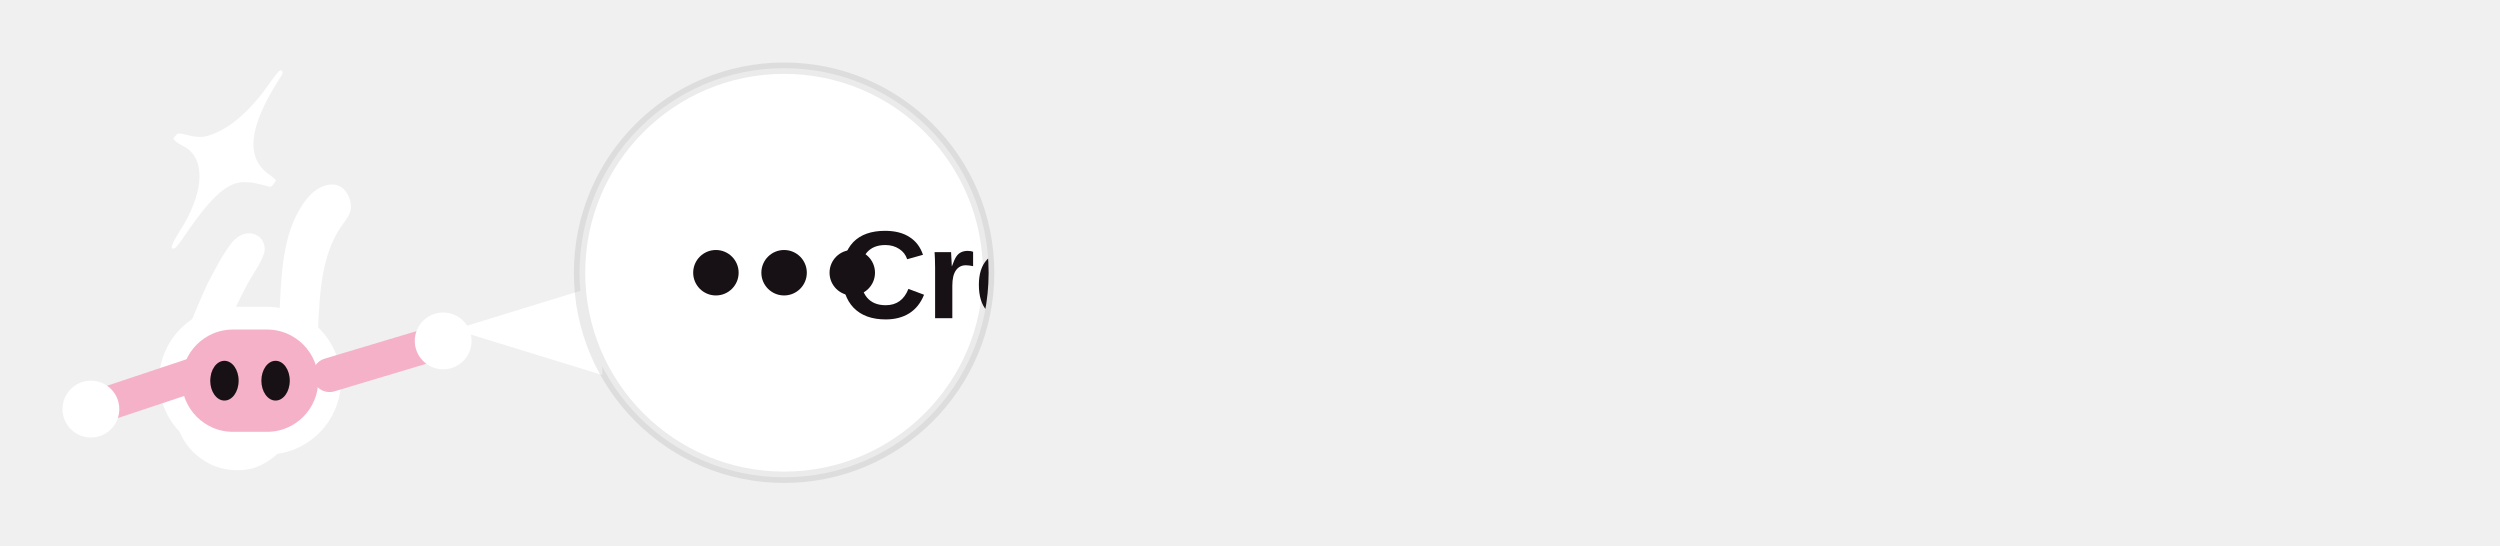
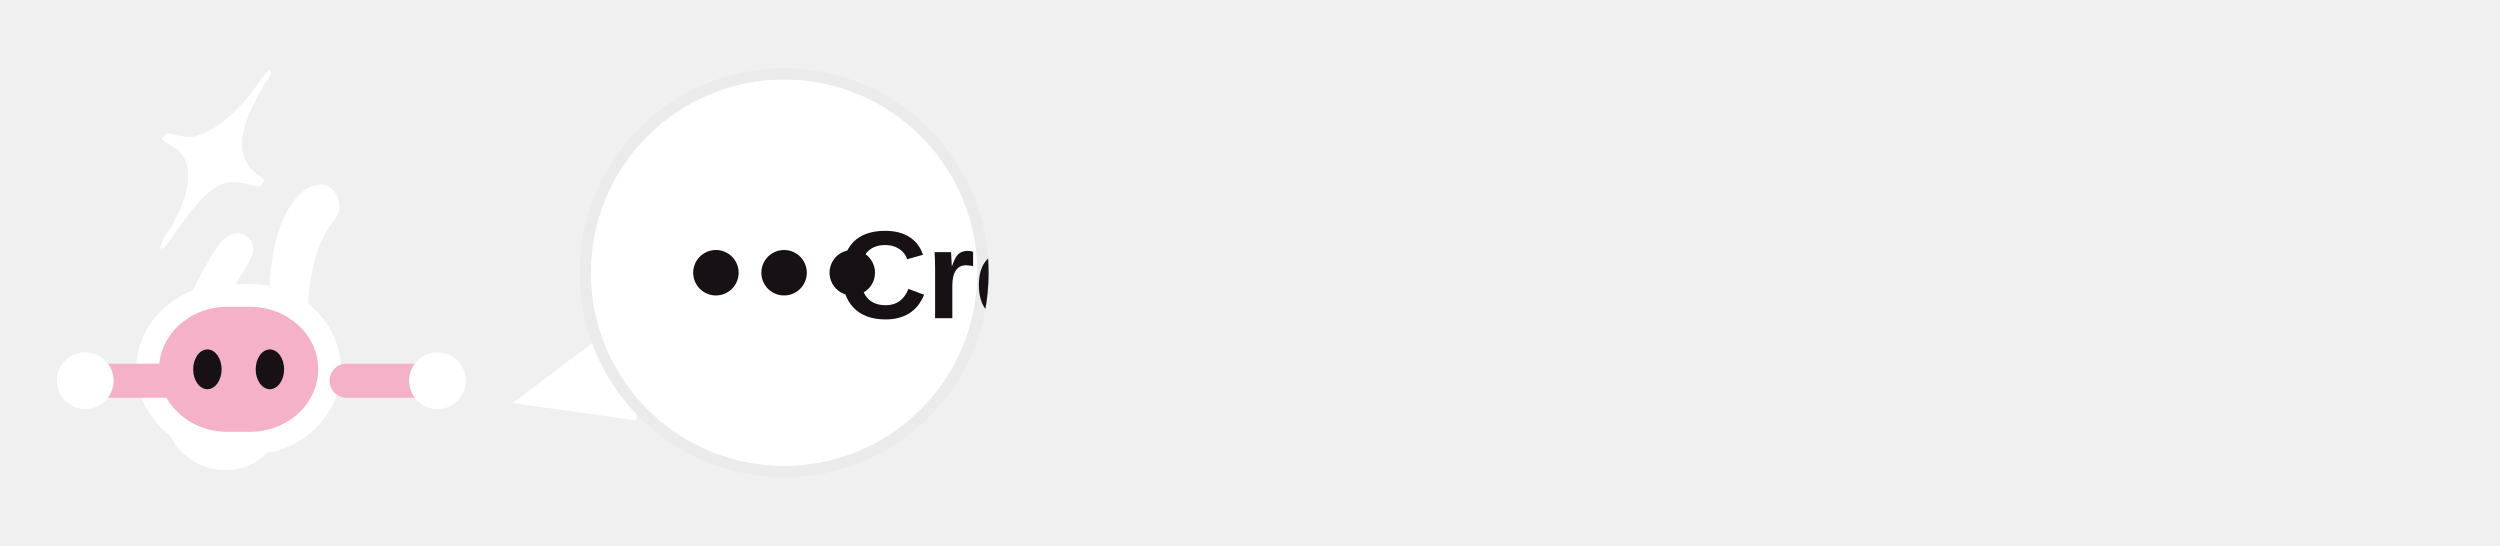
<svg xmlns="http://www.w3.org/2000/svg" width="220" height="48" viewBox="0 0 220 48" fill="none" role="img" aria-labelledby="title desc">
  <style>
-     #u-mark,#u-face,#arm-left,#arm-right,#speech-motion,#bubble-tail,#thinking-dots,#message-copy { transform-box: fill-box; }
-     #u-mark { transform-origin: 50% 82%; animation: create-mark 6s cubic-bezier(.2,.8,.2,1) 1 both; }
-     #u-face { transform-origin: center bottom; animation: create-face 6s cubic-bezier(.2,.8,.2,1) 1 both; }
-     #arm-left { transform-origin: right center; animation: create-left-arm 6s ease-in-out 1 both; }
-     #arm-right { transform-origin: left center; animation: create-right-arm 6s ease-in-out 1 both; }
-     #speech-motion { transform-origin: 0 82%; animation: create-speech 6s cubic-bezier(.2,.8,.2,1) 1 both; }
+     #u-mark,#u-face,#arm-left,#arm-right,#speech-motion,#thinking-dots,#message-copy { transform-box: view-box; }
+     #u-mark { transform-origin: 21px 37.44px; animation: create-mark 6s cubic-bezier(.2,.8,.2,1) 1 both; }
+     #u-face { transform-origin: 21px 38px; animation: create-face 6s cubic-bezier(.2,.8,.2,1) 1 both; }
+     #arm-left { transform-origin: 17px 33.5px; animation: create-left-arm 6s ease-in-out 1 both; }
+     #arm-right { transform-origin: 29px 33.5px; animation: create-right-arm 6s ease-in-out 1 both; }
+     #speech-motion { transform-box: fill-box; transform-origin: center; animation: create-speech 6s cubic-bezier(.2,.8,.2,1) 1 both; }
    #bubble-surface,#bubble-clip-rect { animation: create-width 6s cubic-bezier(.2,.8,.2,1) 1 both; }
+     #bubble-inset { animation: create-inset-width 6s cubic-bezier(.2,.8,.2,1) 1 both; }
    #thinking-dots { animation: create-dots 6s ease 1 both; }
    #thinking-dots circle { transform-box: fill-box; transform-origin: center; animation: dot-pulse .66s ease-in-out infinite alternate; }
    #thinking-dots circle:nth-child(2) { animation-delay: .12s; }
    #thinking-dots circle:nth-child(3) { animation-delay: .24s; }
    #message-copy { animation: create-copy 6s ease 1 both; }
    @keyframes create-mark {
      0%,8%,18%,82%,94%,100% { transform: translateY(0) scale(1); }
      11% { transform: translateY(1px) scale(1.035,.965); }
      14% { transform: translateY(-1.5px) scale(.97,1.055); }
      17% { transform: translateY(.4px) scale(1.016,.987); }
      85% { transform: translateY(-.6px) scale(.985,1.025); }
      89% { transform: translateY(1px) scale(1.035,.965); }
      92% { transform: translateY(-.4px) scale(.99,1.018); }
    }
    @keyframes create-face {
      0%,8% { opacity:0; transform:translateY(6px) scale(.68); }
      15% { opacity:1; transform:translateY(-2px) scale(1.08); }
      19%,82% { opacity:1; transform:translateY(0) scale(1); }
      90%,100% { opacity:0; transform:translateY(6px) scale(.72); }
    }
    @keyframes create-speech {
      0%,19% { opacity:0; transform:translateX(-4px) scale(.74); }
      23%,78% { opacity:1; transform:translateX(0) scale(1); }
      84%,100% { opacity:0; transform:translateX(-4px) scale(.74); }
    }
    @keyframes create-width {
      0%,28% { width:36px; }
      36%,70% { width:126px; }
      79%,100% { width:36px; }
    }
+     @keyframes create-inset-width {
+       0%,28% { width:35px; }
+       36%,70% { width:125px; }
+       79%,100% { width:35px; }
+     }
    @keyframes create-dots { 0%,20% { opacity:0; } 23%,29% { opacity:1; } 35%,100% { opacity:0; } }
    @keyframes create-copy { 0%,32% { opacity:0; transform:translateX(4px); } 38%,70% { opacity:1; transform:translateX(0); } 76%,100% { opacity:0; transform:translateX(-2px); } }
    @keyframes create-left-arm { 0%,34% { opacity:0; transform:rotate(22deg) scaleX(.72); } 39%,61% { opacity:1; transform:rotate(8deg) scaleX(1); } 67%,100% { opacity:0; transform:rotate(22deg) scaleX(.72); } }
    @keyframes create-right-arm { 0%,34% { opacity:0; transform:rotate(18deg) scaleX(.72); } 39% { opacity:1; transform:rotate(-58deg) scaleX(1); } 45% { opacity:1; transform:rotate(16deg) scaleX(1); } 51% { opacity:1; transform:rotate(-50deg) scaleX(1); } 57%,61% { opacity:1; transform:rotate(-10deg) scaleX(1); } 67%,100% { opacity:0; transform:rotate(18deg) scaleX(.72); } }
    @keyframes dot-pulse { from { transform:translateY(1px) scale(.82); opacity:.5; } to { transform:translateY(-1px) scale(1); opacity:1; } }
    @media (prefers-reduced-motion: reduce) {
-       #u-mark,#u-face,#arm-left,#arm-right,#speech-motion,#bubble-surface,#bubble-clip-rect,#thinking-dots,#message-copy,#thinking-dots circle { animation:none!important; }
+       #u-mark,#u-face,#arm-left,#arm-right,#speech-motion,#bubble-surface,#bubble-inset,#bubble-clip-rect,#thinking-dots,#message-copy,#thinking-dots circle { animation:none!important; }
      #u-face,#speech-motion,#message-copy { opacity:1; transform:none; }
      #arm-left,#arm-right,#thinking-dots { opacity:0; }
      #bubble-surface,#bubble-clip-rect { width:126px; }
+       #bubble-inset { width:125px; }
    }
  </style>
  <g id="u-agent">
    <g id="u-mark">
-       <path transform="translate(1 3) scale(.1640625)" d="M170.98 80.686C175.826 80.338 179.093 82.846 180.922 87.131C184.554 95.574 179.373 98.984 175.515 105.325C163.859 124.48 165.503 149.557 163.744 170.582C161.932 192.259 154.492 222.584 132.269 231.923C124.974 234.989 114.517 234.372 107.397 231.013C70.254 212.926 93.129 160.103 105.525 133.265C109.335 126.098 112.98 118.784 117.907 112.277C121.491 107.547 127.748 104.724 132.998 108.827C135.386 110.694 136.494 114.684 135.563 117.517C133.513 123.752 129.105 129.175 126.136 135.017C117.204 151.711 107.57 173.577 108.149 192.736C108.648 197.729 110.443 203.949 114.709 207.163C121.717 212.44 129.246 209.446 133.613 202.772C139.289 194.091 141.378 184.867 142.431 174.855C143.583 164.684 143.524 154.864 144.04 144.611C144.994 125.736 146.094 103.972 158.412 88.444C161.509 84.539 165.905 81.232 170.98 80.686Z" fill="#FFFFFF" />
-       <path transform="translate(1 3) scale(.1640625)" d="M86.911 55.851C87.597 55.021 88.253 54.329 88.973 53.542C91.25 52.47 98.672 56.49 104.848 54.718C114.926 51.825 124.216 44.623 133.929 32.589C137.352 28.347 139.875 23.921 143.53 19.89C144.863 19.207 144.275 19.318 145.281 19.74C145.408 20.386 145.647 21.087 144.974 22.118C129.708 45.515 124.762 63.049 135.86 73.396C137.561 74.984 140.36 76.538 141.933 78.461L140.234 80.998C139.451 81.667 139.143 82.096 138.465 81.908C133.792 80.613 129.85 79.36 124.485 79.406C114.232 79.49 104.957 91.22 95.917 103.826C93.848 106.711 90.253 112.469 87.892 114.692C86.251 115.246 86.838 115.356 85.933 114.646C86.142 111.648 90.686 105.295 92.594 101.966C103.729 82.532 103.185 67.329 93.994 61.112C92.441 60.067 87.463 58.022 86.911 55.851Z" fill="#FFFFFF" />
+       <path transform="translate(0 3) scale(.1640625)" d="M170.98 80.686C175.826 80.338 179.093 82.846 180.922 87.131C184.554 95.574 179.373 98.984 175.515 105.325C163.859 124.48 165.503 149.557 163.744 170.582C161.932 192.259 154.492 222.584 132.269 231.923C124.974 234.989 114.517 234.372 107.397 231.013C70.254 212.926 93.129 160.103 105.525 133.265C109.335 126.098 112.98 118.784 117.907 112.277C121.491 107.547 127.748 104.724 132.998 108.827C135.386 110.694 136.494 114.684 135.563 117.517C133.513 123.752 129.105 129.175 126.136 135.017C117.204 151.711 107.57 173.577 108.149 192.736C108.648 197.729 110.443 203.949 114.709 207.163C121.717 212.44 129.246 209.446 133.613 202.772C139.289 194.091 141.378 184.867 142.431 174.855C143.583 164.684 143.524 154.864 144.04 144.611C144.994 125.736 146.094 103.972 158.412 88.444C161.509 84.539 165.905 81.232 170.98 80.686Z" fill="#FFFFFF" />
+       <path transform="translate(0 3) scale(.1640625)" d="M86.911 55.851C87.597 55.021 88.253 54.329 88.973 53.542C91.25 52.47 98.672 56.49 104.848 54.718C114.926 51.825 124.216 44.623 133.929 32.589C137.352 28.347 139.875 23.921 143.53 19.89C144.863 19.207 144.275 19.318 145.281 19.74C145.408 20.386 145.647 21.087 144.974 22.118C129.708 45.515 124.762 63.049 135.86 73.396C137.561 74.984 140.36 76.538 141.933 78.461L140.234 80.998C139.451 81.667 139.143 82.096 138.465 81.908C133.792 80.613 129.85 79.36 124.485 79.406C114.232 79.49 104.957 91.22 95.917 103.826C93.848 106.711 90.253 112.469 87.892 114.692C86.251 115.246 86.838 115.356 85.933 114.646C86.142 111.648 90.686 105.295 92.594 101.966C103.729 82.532 103.185 67.329 93.994 61.112C92.441 60.067 87.463 58.022 86.911 55.851Z" fill="#FFFFFF" />
    </g>
    <g id="u-face">
-       <rect x="15" y="28" width="14" height="11" rx="5.5" fill="#F5B1C7" stroke="#FFFFFF" stroke-width="2" />
-       <ellipse cx="19.75" cy="33.5" rx="1.25" ry="1.75" fill="#171014" />
-       <ellipse cx="24.25" cy="33.5" rx="1.25" ry="1.75" fill="#171014" />
+       <rect x="12" y="25" width="18" height="15" rx="8" fill="#FFFFFF" />
+       <rect x="14" y="27" width="14" height="11" rx="6" fill="#F5B1C7" />
+       <ellipse cx="18.25" cy="32.5" rx="1.25" ry="1.75" fill="#171014" />
+       <ellipse cx="23.75" cy="32.5" rx="1.25" ry="1.75" fill="#171014" />
    </g>
    <g id="arm-left">
-       <path d="M17 33L8 36" fill="none" stroke="#F5B1C7" stroke-width="3" stroke-linecap="round" />
-       <circle cx="8" cy="36" r="2.5" fill="#FFFFFF" />
+       <rect x="7" y="32" width="10" height="3" rx="1.5" fill="#F5B1C7" />
+       <circle cx="7.5" cy="33.5" r="2.5" fill="#FFFFFF" />
    </g>
    <g id="arm-right">
-       <path d="M29 33L39 30" fill="none" stroke="#F5B1C7" stroke-width="3" stroke-linecap="round" />
-       <circle cx="39" cy="30" r="2.5" fill="#FFFFFF" />
+       <rect x="29" y="32" width="10" height="3" rx="1.5" fill="#F5B1C7" />
+       <circle cx="38.5" cy="33.5" r="2.5" fill="#FFFFFF" />
    </g>
  </g>
  <g id="speech" transform="translate(51 6)">
    <g id="speech-motion">
-       <path id="bubble-tail" d="M2 19L-11 23L2 27Z" fill="#FFFFFF" />
-       <rect id="bubble-surface" width="36" height="36" rx="18" fill="#FFFFFF" stroke="rgba(13,10,15,.08)" />
+       <g id="bubble-tail" transform="translate(-6 20) rotate(8 11 11)">
+         <path d="M11 0V11H0Z" fill="#FFFFFF" />
+       </g>
+       <rect id="bubble-surface" width="36" height="36" rx="18" fill="#FFFFFF" />
+       <rect id="bubble-inset" x=".5" y=".5" width="35" height="35" rx="17.5" fill="none" stroke="rgba(13,10,15,.08)" />
      <clipPath id="bubble-clip">
        <rect id="bubble-clip-rect" width="36" height="36" rx="18" />
      </clipPath>
      <g clip-path="url(#bubble-clip)">
        <g id="thinking-dots" fill="#171014">
          <circle cx="12" cy="18" r="2" />
          <circle cx="18" cy="18" r="2" />
          <circle cx="24" cy="18" r="2" />
        </g>
        <text id="message-copy" x="63" y="22" fill="#171014" font-family="-apple-system, BlinkMacSystemFont, 'SF Pro Text', 'PingFang SC', 'Helvetica Neue', Arial, sans-serif" font-size="11" font-weight="650" letter-spacing="-.1" text-anchor="middle">Create a game?</text>
      </g>
    </g>
  </g>
</svg>
